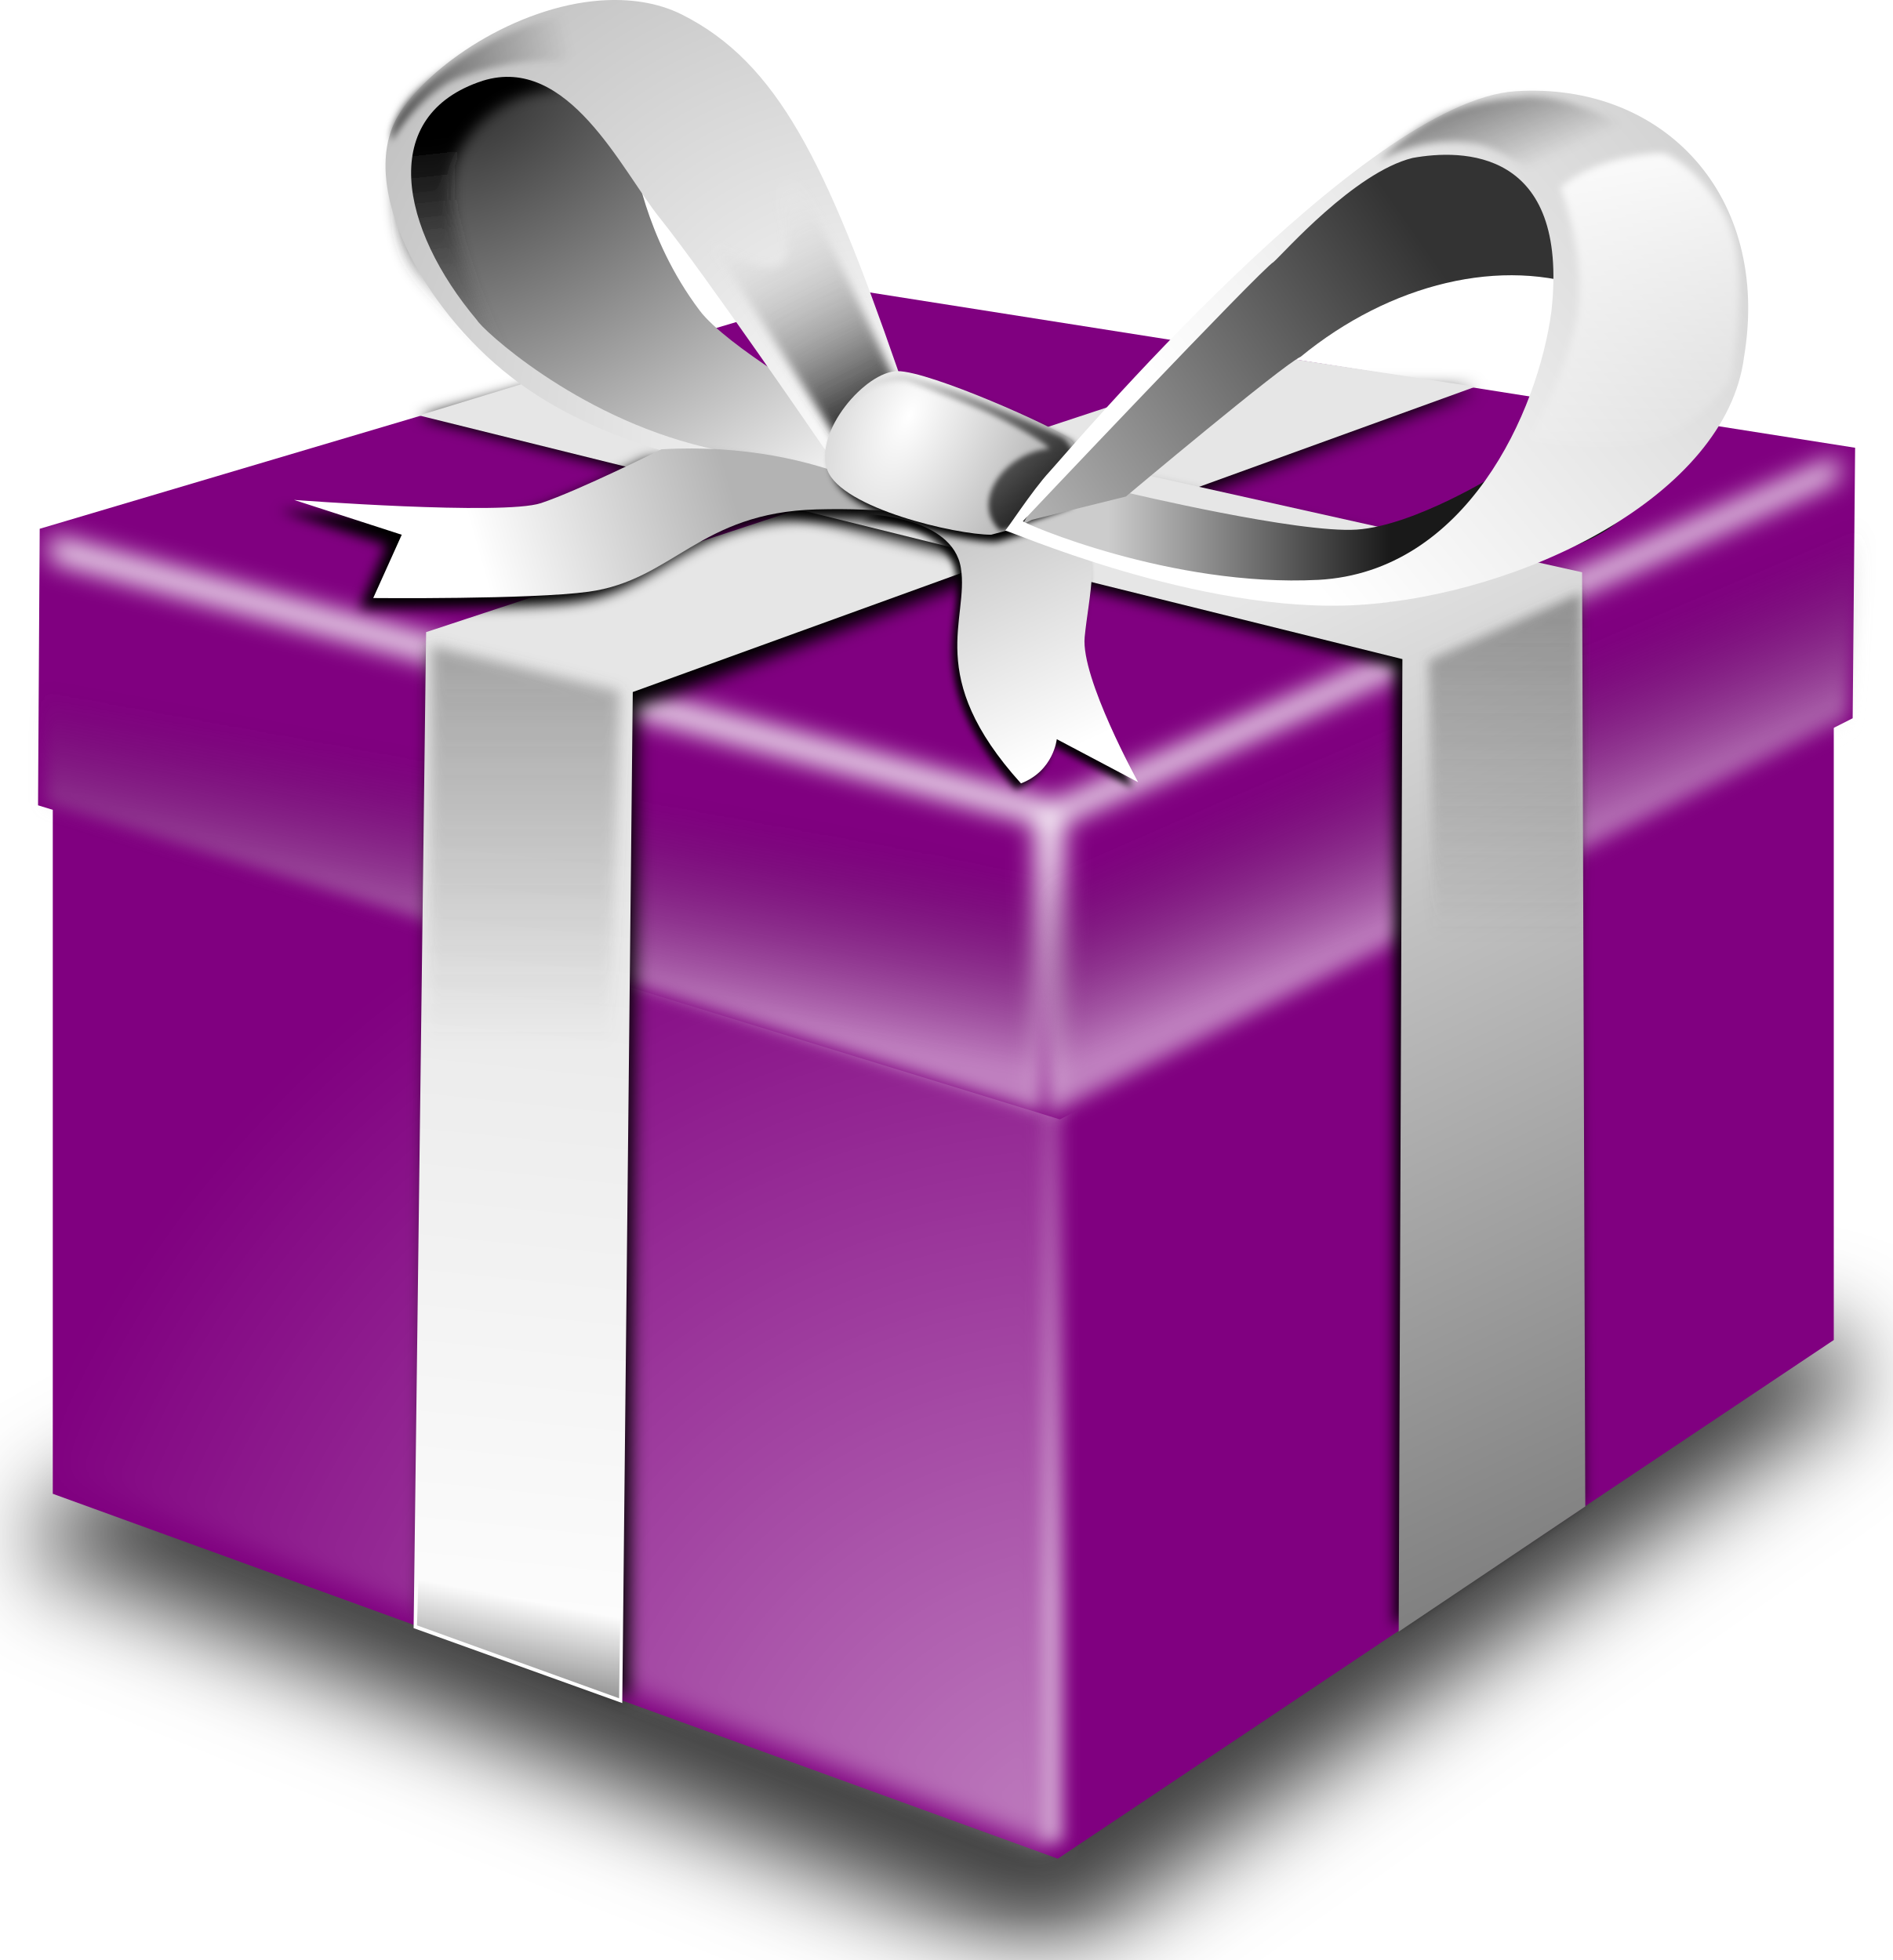
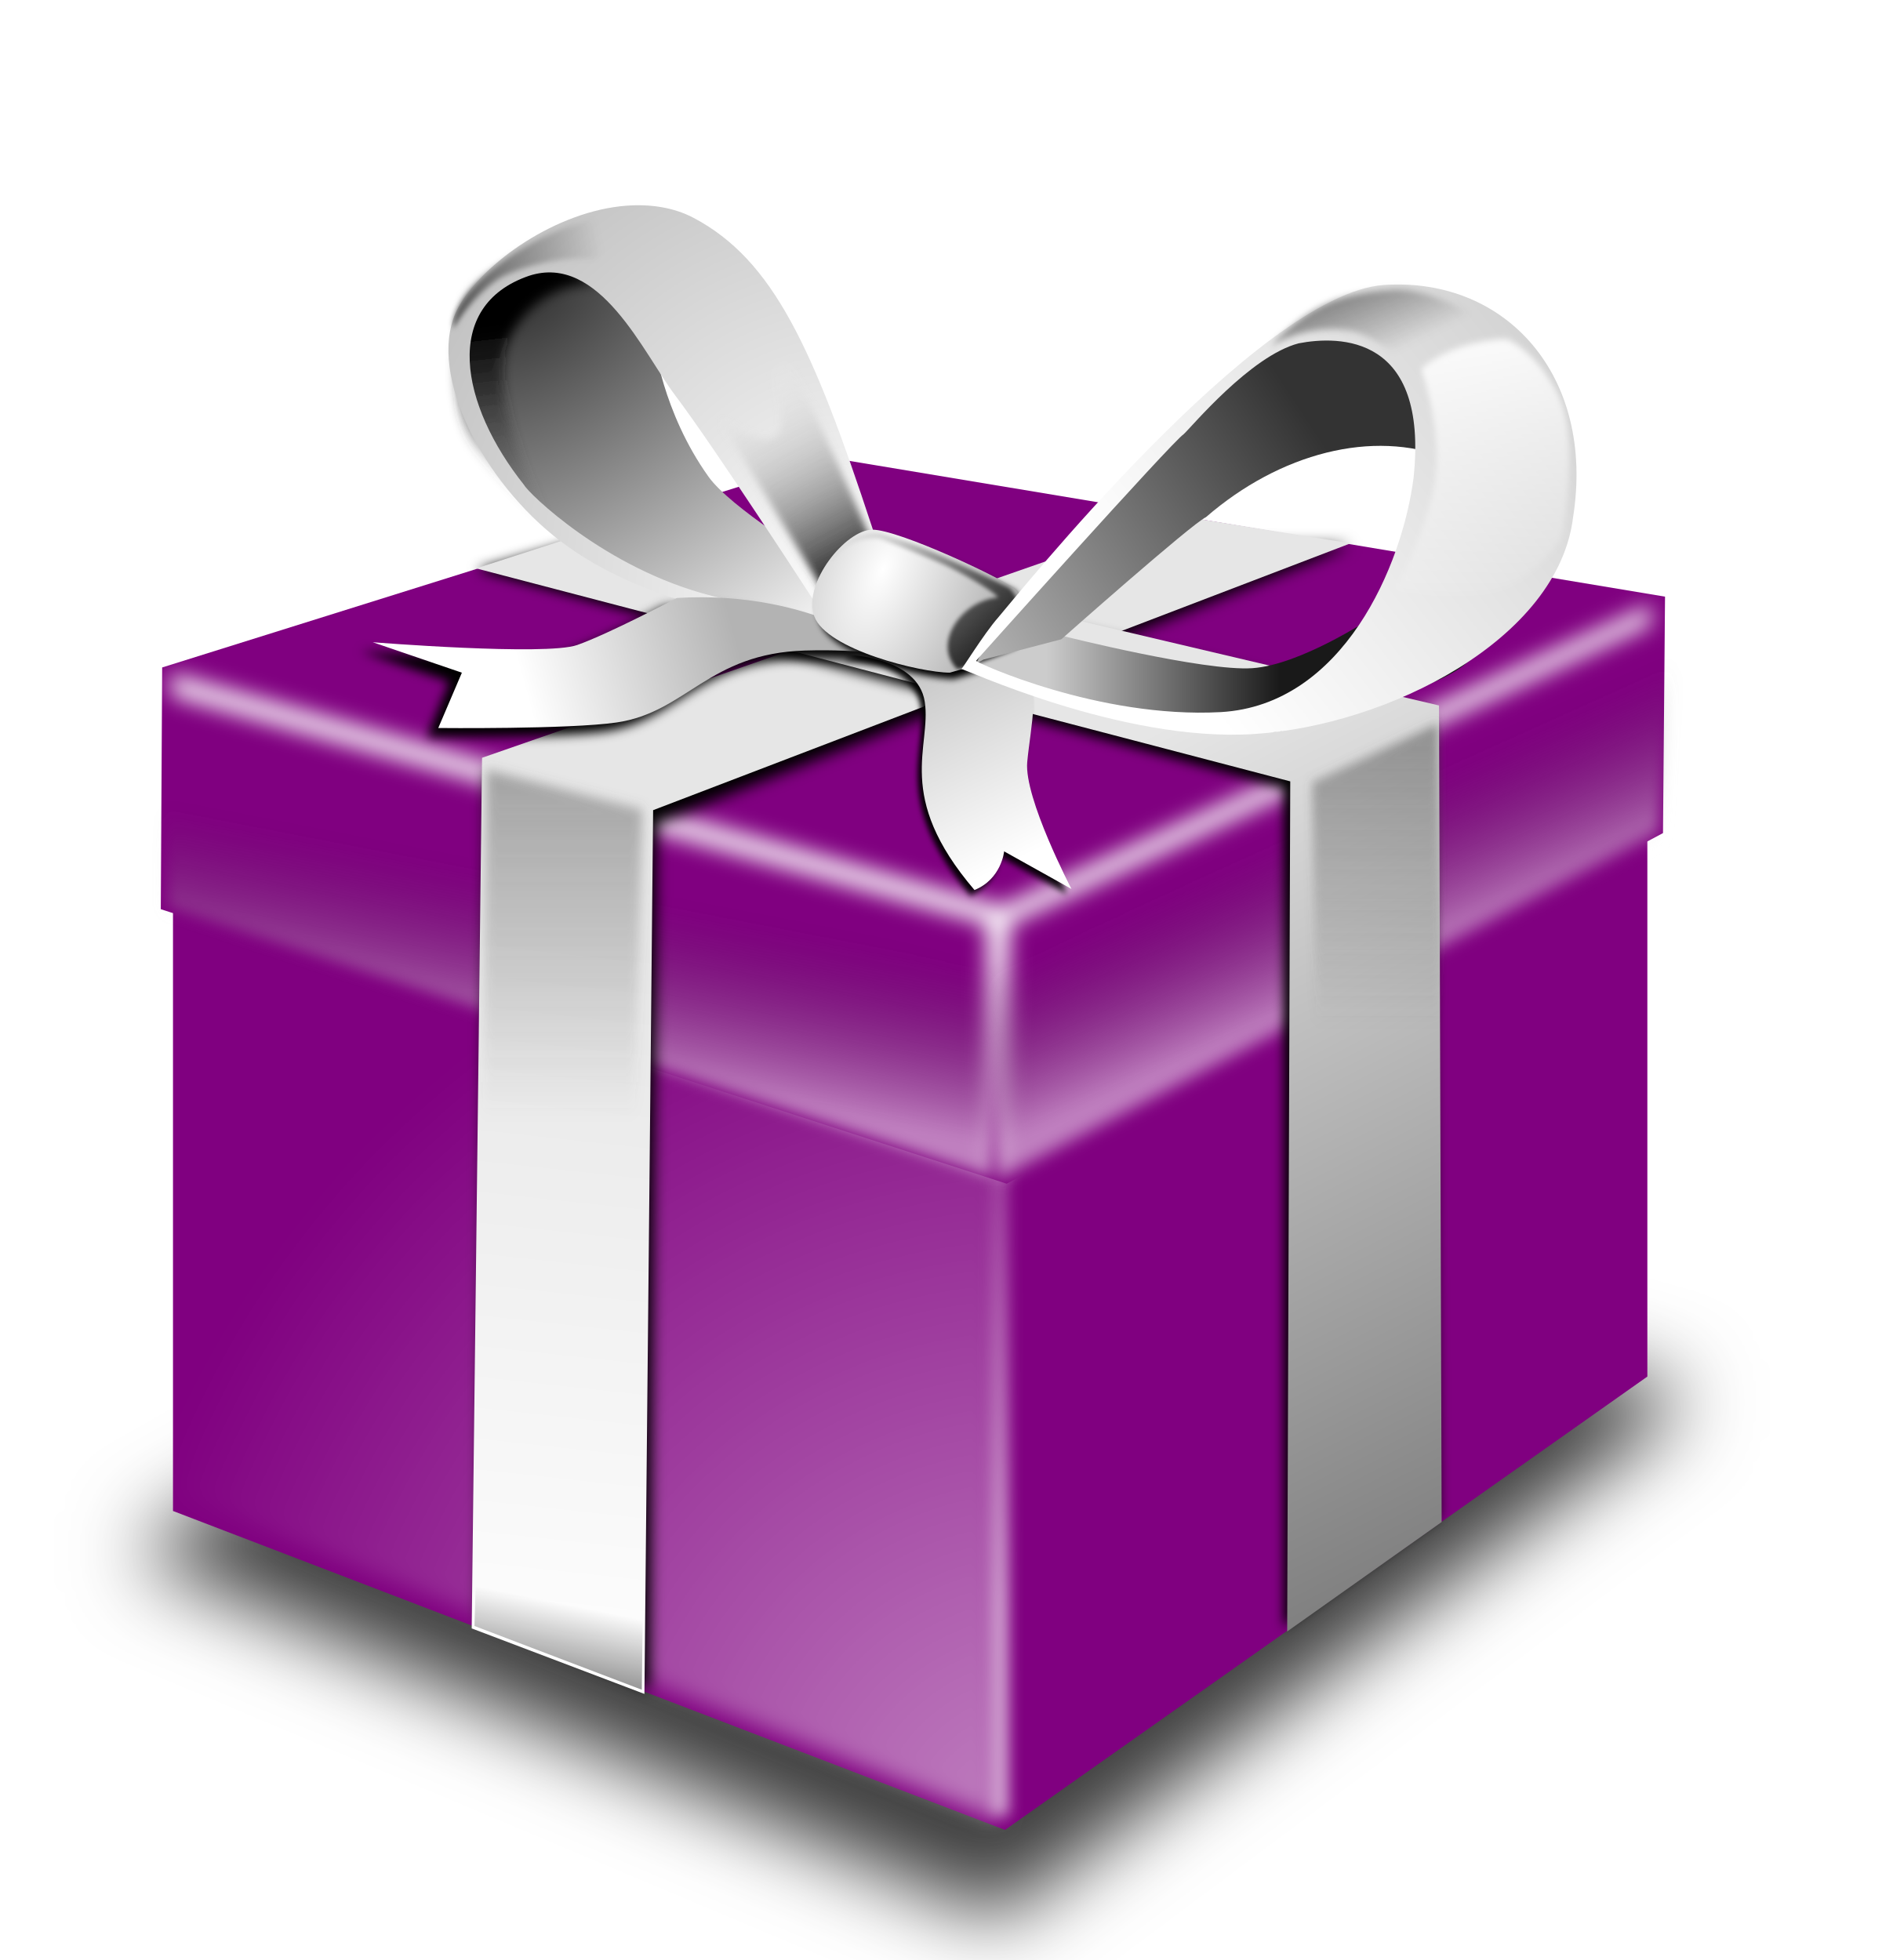
<svg xmlns="http://www.w3.org/2000/svg" xmlns:xlink="http://www.w3.org/1999/xlink" id="svg5520" viewBox="0 0 668.13 692.11" version="1.0">
  <defs id="defs5522">
    <filter id="filter5389">
      <feGaussianBlur id="feGaussianBlur5391" stdDeviation="0.08" />
    </filter>
    <filter id="filter5115">
      <feGaussianBlur id="feGaussianBlur5117" stdDeviation="0.07" />
    </filter>
    <linearGradient id="linearGradient5119">
      <stop id="stop5121" offset="0" />
      <stop id="stop5123" stop-opacity="0" offset="1" />
    </linearGradient>
    <filter id="filter5073">
      <feGaussianBlur id="feGaussianBlur5075" stdDeviation="0.053" />
    </filter>
    <filter id="filter4943">
      <feGaussianBlur id="feGaussianBlur4945" stdDeviation="0.105" />
    </filter>
    <filter id="filter4875">
      <feGaussianBlur id="feGaussianBlur4877" stdDeviation="0.084" />
    </filter>
    <filter id="filter5203">
      <feGaussianBlur id="feGaussianBlur5205" stdDeviation="0.149" />
    </filter>
    <filter id="filter4358" y="-.1" width="1.048" x="-.024" height="1.201">
      <feGaussianBlur id="feGaussianBlur4360" stdDeviation="0.14" />
    </filter>
    <filter id="filter4332">
      <feGaussianBlur id="feGaussianBlur4334" stdDeviation="0.08" />
    </filter>
    <filter id="filter4009">
      <feGaussianBlur id="feGaussianBlur4011" stdDeviation="0.151" />
    </filter>
    <linearGradient id="linearGradient3969">
      <stop id="stop3971" stop-color="#4d4d4d" offset="0" />
      <stop id="stop3973" stop-color="#4d4d4d" stop-opacity="0" offset="1" />
    </linearGradient>
    <filter id="filter3954">
      <feGaussianBlur id="feGaussianBlur3956" stdDeviation="0.146" />
    </filter>
    <filter id="filter3936">
      <feGaussianBlur id="feGaussianBlur3938" stdDeviation="0.191" />
    </filter>
    <filter id="filter3840">
      <feGaussianBlur id="feGaussianBlur3842" stdDeviation="0.291" />
    </filter>
    <filter id="filter4286">
      <feGaussianBlur id="feGaussianBlur4288" stdDeviation="0.18" />
    </filter>
    <linearGradient id="linearGradient4224">
      <stop id="stop4226" stop-color="#fff" offset="0" />
      <stop id="stop4228" stop-color="#4d4d4d" stop-opacity="0" offset="1" />
    </linearGradient>
    <filter id="filter3888" y="-.024" width="2.454" x="-.727" height="1.049">
      <feGaussianBlur id="feGaussianBlur3890" stdDeviation="0.157" />
    </filter>
    <linearGradient id="linearGradient3892">
      <stop id="stop3894" stop-color="#fff" offset="0" />
      <stop id="stop3896" stop-color="#fff" stop-opacity="0" offset="1" />
    </linearGradient>
    <filter id="filter4049">
      <feGaussianBlur id="feGaussianBlur4051" stdDeviation="0.287" />
    </filter>
    <filter id="filter4715" y="-.133" width="1.119" x="-.06" height="1.266">
      <feGaussianBlur id="feGaussianBlur4717" stdDeviation="2.386" />
    </filter>
-     <radialGradient id="radialGradient2650" gradientUnits="userSpaceOnUse" cy="238.35" cx="985.76" gradientTransform="matrix(1.1641 -1.9754 2.046 1.2058 -614.23 1863.9)" r="11.035">
+     <radialGradient id="radialGradient2650" gradientUnits="userSpaceOnUse" cy="238.35" cx="985.76" gradientTransform="matrix(1.1641,-1.9754,2.046,1.2058,-614.23,1863.9)" r="11.035">
      <stop id="stop4027" stop-color="#fff" offset="0" />
      <stop id="stop4029" stop-color="#fff" stop-opacity="0" offset="1" />
    </radialGradient>
    <linearGradient id="linearGradient2652" x1="1002.9" xlink:href="#linearGradient3892" gradientUnits="userSpaceOnUse" x2="1002.9" y1="233.49" y2="218.97" />
-     <linearGradient id="linearGradient2654" x1="991.58" xlink:href="#linearGradient4224" gradientUnits="userSpaceOnUse" y1="219.12" gradientTransform="translate(16.514 -35.636)" x2="992.39" y2="214.7" />
-     <linearGradient id="linearGradient2656" x1="1002.8" xlink:href="#linearGradient3892" gradientUnits="userSpaceOnUse" y1="215.93" gradientTransform="translate(16.514 -35.636)" x2="1003.1" y2="223.38" />
-     <linearGradient id="linearGradient2660" x1="991.58" xlink:href="#linearGradient4224" gradientUnits="userSpaceOnUse" y1="219.12" gradientTransform="translate(30.258 -36.49)" x2="992.39" y2="214.7" />
-     <linearGradient id="linearGradient2666" x1="991.1" xlink:href="#linearGradient3969" gradientUnits="userSpaceOnUse" y1="208.36" gradientTransform="translate(16.514 -35.636)" x2="991.1" y2="220.49" />
-     <linearGradient id="linearGradient2670" x1="991.1" xlink:href="#linearGradient3969" gradientUnits="userSpaceOnUse" y1="208.36" gradientTransform="translate(22.384 -.58596)" x2="991.1" y2="220.49" />
-     <linearGradient id="linearGradient2672" x1="999.14" gradientUnits="userSpaceOnUse" y1="206.81" gradientTransform="translate(17.482 -35.69)" x2="1003" y2="213.36">
+     <linearGradient id="linearGradient2654" x1="991.58" xlink:href="#linearGradient4224" gradientUnits="userSpaceOnUse" y1="219.12" gradientTransform="translate(16.514,-35.636)" x2="992.39" y2="214.7" />
+     <linearGradient id="linearGradient2656" x1="1002.8" xlink:href="#linearGradient3892" gradientUnits="userSpaceOnUse" y1="215.93" gradientTransform="translate(16.514,-35.636)" x2="1003.1" y2="223.38" />
+     <linearGradient id="linearGradient2660" x1="991.58" xlink:href="#linearGradient4224" gradientUnits="userSpaceOnUse" y1="219.12" gradientTransform="translate(30.258,-36.49)" x2="992.39" y2="214.7" />
+     <linearGradient id="linearGradient2666" x1="991.1" xlink:href="#linearGradient3969" gradientUnits="userSpaceOnUse" y1="208.36" gradientTransform="translate(16.514,-35.636)" x2="991.1" y2="220.49" />
+     <linearGradient id="linearGradient2670" x1="991.1" xlink:href="#linearGradient3969" gradientUnits="userSpaceOnUse" y1="208.36" gradientTransform="translate(22.384,-0.58596)" x2="991.1" y2="220.49" />
+     <linearGradient id="linearGradient2672" x1="999.14" gradientUnits="userSpaceOnUse" y1="206.81" gradientTransform="translate(17.482,-35.69)" x2="1003" y2="213.36">
      <stop id="stop4364" stop-color="#b3b3b3" offset="0" />
      <stop id="stop4366" stop-color="#fff" offset="1" />
    </linearGradient>
    <linearGradient id="linearGradient2674" y2="164.62" gradientUnits="userSpaceOnUse" y1="170.13" x2="1006.1" x1="1006.7">
      <stop id="stop5135" stop-color="#7f7f7f" stop-opacity="0" offset="0" />
      <stop id="stop5137" offset="1" />
    </linearGradient>
    <linearGradient id="linearGradient2680" y2="165.69" gradientUnits="userSpaceOnUse" y1="170.63" x2="1013" x1="1015.5">
      <stop id="stop4893" stop-color="#333" offset="0" />
      <stop id="stop4895" stop-color="#fff" stop-opacity="0" offset="1" />
    </linearGradient>
    <linearGradient id="linearGradient2686" y2="169.45" gradientUnits="userSpaceOnUse" y1="174.22" x2="1015.7" x1="1019.5">
      <stop id="stop4951" offset="0" />
      <stop id="stop4953" stop-opacity="0" offset="1" />
    </linearGradient>
    <linearGradient id="linearGradient2688" y2="174.3" gradientUnits="userSpaceOnUse" y1="166.91" x2="1017.1" x1="1027.7">
      <stop id="stop4817" stop-color="#333" offset="0" />
      <stop id="stop4819" stop-color="#ccc" offset="1" />
    </linearGradient>
    <linearGradient id="linearGradient2690" y2="174.4" gradientUnits="userSpaceOnUse" y1="164.83" x2="1025.1" x1="1036.5">
      <stop id="stop4809" stop-color="#ccc" offset="0" />
      <stop id="stop4811" stop-color="#fff" offset="1" />
    </linearGradient>
    <linearGradient id="linearGradient2692" x1="1004.5" xlink:href="#linearGradient5119" gradientUnits="userSpaceOnUse" x2="1008.6" y1="162.97" y2="162.04" />
-     <linearGradient id="linearGradient2694" x1="1006.5" xlink:href="#linearGradient5119" gradientUnits="userSpaceOnUse" y1="161.72" gradientTransform="translate(22.425 .7176)" x2="1008.2" y2="163.86" />
+     <linearGradient id="linearGradient2694" x1="1006.5" xlink:href="#linearGradient5119" gradientUnits="userSpaceOnUse" y1="161.72" gradientTransform="translate(22.425,0.7176)" x2="1008.2" y2="163.86" />
    <linearGradient id="linearGradient2696" y2="171.9" gradientUnits="userSpaceOnUse" y1="164.11" x2="1032.4" x1="1031.8">
      <stop id="stop5295" stop-color="#fff" offset="0" />
      <stop id="stop5297" stop-color="#fff" stop-opacity="0" offset="1" />
    </linearGradient>
-     <linearGradient id="linearGradient2706" x1="1020.7" gradientUnits="userSpaceOnUse" y1="173.07" gradientTransform="matrix(15.815 0 0 15.815 -15731 -2436.6)" x2="1027" y2="173.07">
+     <linearGradient id="linearGradient2706" x1="1020.7" gradientUnits="userSpaceOnUse" y1="173.07" gradientTransform="matrix(15.815,0,0,15.815,-15731,-2436.6)" x2="1027" y2="173.07">
      <stop id="stop5399" stop-color="#ccc" offset="0" />
      <stop id="stop5401" stop-color="#191919" offset="1" />
    </linearGradient>
-     <radialGradient id="radialGradient2709" gradientUnits="userSpaceOnUse" cy="205.93" cx="999.93" gradientTransform="matrix(55.986 25.92 -51.367 110.96 -45063 -48503)" r="2.865">
+     <radialGradient id="radialGradient2709" gradientUnits="userSpaceOnUse" cy="205.93" cx="999.93" gradientTransform="matrix(55.986,25.92,-51.367,110.96,-45063,-48503)" r="2.865">
      <stop id="stop4803" stop-color="#fff" offset="0" />
      <stop id="stop4805" offset="1" />
    </radialGradient>
-     <linearGradient id="linearGradient2714" x1="1012.3" gradientUnits="userSpaceOnUse" y1="172.48" gradientTransform="matrix(15.815 0 0 15.815 -15731 -2436.6)" x2="1006.7" y2="174.09">
+     <linearGradient id="linearGradient2714" x1="1012.3" gradientUnits="userSpaceOnUse" y1="172.48" gradientTransform="matrix(15.815,0,0,15.815,-15731,-2436.6)" x2="1006.7" y2="174.09">
      <stop id="stop2957" stop-color="#b3b3b3" offset="0" />
      <stop id="stop2959" stop-color="#fff" offset="1" />
    </linearGradient>
-     <radialGradient id="radialGradient2717" gradientUnits="userSpaceOnUse" cy="209.14" cx="990.44" gradientTransform="matrix(-28.792 -35.184 33.772 -27.637 21787 40907)" r="5.838">
+     <radialGradient id="radialGradient2717" gradientUnits="userSpaceOnUse" cy="209.14" cx="990.44" gradientTransform="matrix(-28.792,-35.184,33.772,-27.637,21787,40907)" r="5.838">
      <stop id="stop4206" stop-color="#fff" offset="0" />
      <stop id="stop4208" stop-color="#b3b3b3" offset="1" />
    </radialGradient>
-     <linearGradient id="linearGradient2726" x1="990.99" gradientUnits="userSpaceOnUse" y1="237.27" gradientTransform="matrix(15.815 0 0 15.815 -15470 -3000.2)" x2="991.81" y2="232.99">
+     <linearGradient id="linearGradient2726" x1="990.99" gradientUnits="userSpaceOnUse" y1="237.27" gradientTransform="matrix(15.815,0,0,15.815,-15470,-3000.2)" x2="991.81" y2="232.99">
      <stop id="stop4017" offset="0" />
      <stop id="stop4019" stop-opacity="0" offset="1" />
    </linearGradient>
-     <radialGradient id="radialGradient2730" gradientUnits="userSpaceOnUse" cy="164.89" cx="1006.3" gradientTransform="matrix(15.657 27.812 -42.83 24.111 -8504.3 -31809)" r="5.473">
+     <radialGradient id="radialGradient2730" gradientUnits="userSpaceOnUse" cy="164.89" cx="1006.3" gradientTransform="matrix(15.657,27.812,-42.83,24.111,-8504.3,-31809)" r="5.473">
      <stop id="stop4825" stop-color="#333" offset="0" />
      <stop id="stop4827" stop-color="#efefef" offset="1" />
    </radialGradient>
-     <linearGradient id="linearGradient2733" x1="1007.9" gradientUnits="userSpaceOnUse" y1="210.21" gradientTransform="matrix(15.815 0 0 15.815 -15470 -3000.2)" x2="1020" y2="235.48">
+     <linearGradient id="linearGradient2733" x1="1007.9" gradientUnits="userSpaceOnUse" y1="210.21" gradientTransform="matrix(15.815,0,0,15.815,-15470,-3000.2)" x2="1020" y2="235.48">
      <stop id="stop4306" stop-color="#e6e6e6" offset="0" />
      <stop id="stop4308" stop-color="#666" offset="1" />
    </linearGradient>
-     <linearGradient id="linearGradient2738" x1="994.01" gradientUnits="userSpaceOnUse" y1="235.88" gradientTransform="matrix(15.815 0 0 15.815 -15470 -3000.2)" x2="996.02" y2="216.38">
+     <linearGradient id="linearGradient2738" x1="994.01" gradientUnits="userSpaceOnUse" y1="235.88" gradientTransform="matrix(15.815,0,0,15.815,-15470,-3000.2)" x2="996.02" y2="216.38">
      <stop id="stop3960" stop-color="#fff" offset="0" />
      <stop id="stop3962" stop-color="#e6e6e6" offset="1" />
    </linearGradient>
  </defs>
-   <g id="layer1" transform="translate(-20.219 -117.73)">
-     <path id="path4665" opacity=".756" d="m1281.8 669.91l53.2 20.64 42.7-29.39-53.2-13.65-42.7 22.4z" fill-rule="evenodd" transform="matrix(6.968 0 0 7.1641 -8911.7 -4137.4)" filter="url(#filter4715)" />
-     <path id="path3105" fill-rule="evenodd" fill="#800080" d="m38.852 368.18v277.03l354.81 128.85 273.95-183.15v-263.18l-281.65 149.29-347.11-108.84z" />
-     <path id="path3107" opacity=".525" d="m997.28 194.51l22.12 8.26v-17.07l-22.12-6.72v15.53z" fill-rule="evenodd" transform="matrix(15.815 0 0 15.815 -15731 -2436.6)" filter="url(#filter4049)" fill="url(#radialGradient2650)" />
-     <rect id="rect3109" opacity=".522" transform="matrix(18.002 0 0 18.002 -17663 -3520.4)" height="15.805" filter="url(#filter3888)" width=".439" y="222.42" x="1002.7" fill="url(#linearGradient2652)" />
-     <path id="path3111" fill="#800080" d="m319.5 219.77l355.65 56.07-0.87 95.52-279.89 141.64-360.74-110.9 0.584-97.65 285.27-84.68z" />
-     <path id="path3113" opacity=".5" d="m996.92 175.07l0.09 4.36 22.19 6.9 0.1-5.08-22.38-6.18z" fill-rule="evenodd" transform="matrix(15.815 0 0 15.815 -15731 -2436.6)" filter="url(#filter4286)" fill="url(#linearGradient2654)" />
-     <path id="path3115" d="m997.08 173.49l22.42 5.94 17.5-7.69v0.46l-17.3 7.67-0.1 6.23h-0.5v-6.23l-21.99-5.85-0.03-0.53z" fill-rule="evenodd" transform="matrix(15.815 0 0 15.815 -15731 -2436.6)" filter="url(#filter3840)" fill="url(#linearGradient2656)" />
-     <path id="path3117" filter="url(#filter3936)" fill-rule="evenodd" transform="matrix(15.815 0 0 15.815 -15731 -2436.6)" d="m1023.9 170.19l-18.3 5.78-0.2 21.61 4.6 1.87 0.2-22.15 18.7-7.08-5-0.03z" />
-     <path id="path3119" fill-rule="evenodd" fill="url(#linearGradient2738)" d="m467.13 243.06l-296.48 97.89-4.41 351.7 73.66 26.47 3.71-357.02 297.45-107.8-73.93-11.24z" />
-     <path id="path3121" opacity=".5" d="m1014.7 176.33l0.4 4.61 17.8 4.54 0.1-5.09-18.3-4.06z" fill-rule="evenodd" transform="matrix(-15.815 3.8478 0 15.815 16726 -6396.6)" filter="url(#filter4286)" fill="url(#linearGradient2660)" />
-     <path id="path3123" filter="url(#filter3954)" fill-rule="evenodd" transform="matrix(15.815 0 0 15.815 -15731 -2436.6)" d="m1005.3 170.83l21.8 5.57v21.42l4.2-2.82-0.2-20.54-21.6-4.75-4.2 1.12z" />
-     <path id="path3125" fill-rule="evenodd" fill="url(#linearGradient2733)" d="m168.16 264.43l347.16 86.04-1.31 343.43 65.88-44.22-1.13-329.87-342.1-76.34-68.5 20.96z" />
-     <path id="path3127" fill-rule="evenodd" fill="url(#radialGradient2730)" d="m244.01 172.71s3.45 28.5 23.26 54.73c9.4 12.45 45.83 33.52 45.83 33.52l19.85 23.94s-20.53 6.85-30.79 5.48-61.17-16.14-80.32-27.09c-19.16-10.94-53.36-49.52-55.42-58.42-2.05-8.89-11.5-32.01-3.29-47.07 8.21-15.05 24.1-22.03 28.89-22.72 4.79-0.68 49.94 22.58 49.94 22.58l2.05 15.05z" />
-     <path id="path3129" opacity=".591" d="m1005.6 175.93l4.2 1.02-0.3 11.59-4-3.55 0.1-9.06z" fill-rule="evenodd" transform="matrix(15.815 0 0 15.815 -15731 -2436.6)" filter="url(#filter4009)" fill="url(#linearGradient2666)" />
-     <path id="path3131" fill-rule="evenodd" fill="url(#linearGradient2726)" d="m168.62 651.7l-1.18 39.97 71.34 25.75 0.59-44.11-70.75-21.61z" />
-     <path id="path3133" opacity=".674" d="m1011.5 210.58l4.1 1.82-0.2 11.19-4-3.55 0.1-9.46z" fill-rule="evenodd" transform="matrix(-13.1 0 0 13.1 13829 -2431.5)" filter="url(#filter4009)" fill="url(#linearGradient2670)" />
-     <g id="g3135" transform="matrix(15.741 1.5274 -1.5274 15.741 -15388 -3975.6)" fill-rule="evenodd">
-       <path id="path3137" opacity=".953" filter="url(#filter4332)" d="m1015 173.21s1.9-0.14 2.2 0.99-0.6 2.48 1.8 4.67c0.7-0.36 0.7-1.06 0.7-1.06l1.9 0.77s-1.5-2.19-1.5-3.11c0-0.91 0.2-2.05-0.4-2.4-0.7-0.35-3.8-0.35-3.8-0.35l-0.9 0.49z" />
-       <path id="path3139" fill="url(#linearGradient2672)" d="m1015.1 173.08s1.9-0.14 2.2 0.99-0.6 2.47 1.8 4.66c0.7-0.35 0.7-1.06 0.7-1.06l1.9 0.78s-1.5-2.19-1.5-3.11 0.2-2.05-0.4-2.4c-0.7-0.36-3.8-0.36-3.8-0.36l-0.9 0.5z" />
+   <g id="layer1" transform="matrix(0.8278311,0,0,0.8741065,28.90991,-30.43093)">
+     <path id="path4665" d="m 1281.8,669.91 53.2,20.64 42.7,-29.39 -53.2,-13.65 z" transform="matrix(6.968,0,0,7.1641,-8911.7,-4137.4)" style="opacity:0.756;fill-rule:evenodd;filter:url(#filter4715)" />
+     <path id="path3105" d="m 38.852,368.18 v 277.03 l 354.81,128.85 273.95,-183.15 V 327.73 l -281.65,149.29 z" style="fill:#800080;fill-rule:evenodd" />
+     <path id="path3107" d="m 997.28,194.51 22.12,8.26 V 185.7 l -22.12,-6.72 z" transform="matrix(15.815,0,0,15.815,-15731,-2436.6)" style="opacity:0.525;fill:url(#radialGradient2650);fill-rule:evenodd;filter:url(#filter4049)" />
+     <rect id="rect3109" transform="matrix(18.002,0,0,18.002,-17663,-3520.4)" height="15.805" width="0.439" y="222.42" x="1002.7" style="opacity:0.522;fill:url(#linearGradient2652);filter:url(#filter3888)" />
+     <path id="path3111" d="m 319.5,219.77 355.65,56.07 -0.87,95.52 L 394.39,513 33.65,402.1 l 0.584,-97.65 285.27,-84.68 z" style="fill:#800080" />
+     <path id="path3113" d="m 996.92,175.07 0.09,4.36 22.19,6.9 0.1,-5.08 z" transform="matrix(15.815,0,0,15.815,-15731,-2436.6)" style="opacity:0.5;fill:url(#linearGradient2654);fill-rule:evenodd;filter:url(#filter4286)" />
+     <path id="path3115" d="m 997.08,173.49 22.42,5.94 17.5,-7.69 v 0.46 l -17.3,7.67 -0.1,6.23 h -0.5 v -6.23 l -21.99,-5.85 z" transform="matrix(15.815,0,0,15.815,-15731,-2436.6)" style="fill:url(#linearGradient2656);fill-rule:evenodd;filter:url(#filter3840)" />
+     <path id="path3117" transform="matrix(15.815,0,0,15.815,-15731,-2436.6)" d="m 1023.9,170.19 -18.3,5.78 -0.2,21.61 4.6,1.87 0.2,-22.15 18.7,-7.08 z" style="fill-rule:evenodd;filter:url(#filter3936)" />
+     <path id="path3119" d="m 467.13,243.06 -296.48,97.89 -4.41,351.7 73.66,26.47 3.71,-357.02 297.45,-107.8 z" style="fill:url(#linearGradient2738);fill-rule:evenodd" />
+     <path id="path3121" d="m 1014.7,176.33 0.4,4.61 17.8,4.54 0.1,-5.09 z" transform="matrix(-15.815,3.8478,0,15.815,16726,-6396.6)" style="opacity:0.5;fill:url(#linearGradient2660);fill-rule:evenodd;filter:url(#filter4286)" />
+     <path id="path3123" transform="matrix(15.815,0,0,15.815,-15731,-2436.6)" d="m 1005.3,170.83 21.8,5.57 v 21.42 l 4.2,-2.82 -0.2,-20.54 -21.6,-4.75 z" style="fill-rule:evenodd;filter:url(#filter3954)" />
+     <path id="path3125" d="m 168.16,264.43 347.16,86.04 -1.31,343.43 65.88,-44.22 -1.13,-329.87 -342.1,-76.34 z" style="fill:url(#linearGradient2733);fill-rule:evenodd" />
+     <path id="path3127" d="m 244.01,172.71 c 0,0 3.45,28.5 23.26,54.73 9.4,12.45 45.83,33.52 45.83,33.52 l 19.85,23.94 c 0,0 -20.53,6.85 -30.79,5.48 -10.26,-1.37 -61.17,-16.14 -80.32,-27.09 -19.16,-10.94 -53.36,-49.52 -55.42,-58.42 -2.05,-8.89 -11.5,-32.01 -3.29,-47.07 8.21,-15.05 24.1,-22.03 28.89,-22.72 4.79,-0.68 49.94,22.58 49.94,22.58 z" style="fill:url(#radialGradient2730);fill-rule:evenodd" />
+     <path id="path3129" d="m 1005.6,175.93 4.2,1.02 -0.3,11.59 -4,-3.55 z" transform="matrix(15.815,0,0,15.815,-15731,-2436.6)" style="opacity:0.591;fill:url(#linearGradient2666);fill-rule:evenodd;filter:url(#filter4009)" />
+     <path id="path3131" d="m 168.62,651.7 -1.18,39.97 71.34,25.75 0.59,-44.11 z" style="fill:url(#linearGradient2726);fill-rule:evenodd" />
+     <path id="path3133" d="m 1011.5,210.58 4.1,1.82 -0.2,11.19 -4,-3.55 z" transform="matrix(-13.1,0,0,13.1,13829,-2431.5)" style="opacity:0.674;fill:url(#linearGradient2670);fill-rule:evenodd;filter:url(#filter4009)" />
+     <g id="g3135" transform="matrix(15.741,1.5274,-1.5274,15.741,-15388,-3975.6)" style="fill-rule:evenodd">
+       <path id="path3137" d="m 1015,173.21 c 0,0 1.9,-0.14 2.2,0.99 0.3,1.13 -0.6,2.48 1.8,4.67 0.7,-0.36 0.7,-1.06 0.7,-1.06 l 1.9,0.77 c 0,0 -1.5,-2.19 -1.5,-3.11 0,-0.91 0.2,-2.05 -0.4,-2.4 -0.7,-0.35 -3.8,-0.35 -3.8,-0.35 z" style="opacity:0.953;filter:url(#filter4332)" />
+       <path id="path3139" d="m 1015.1,173.08 c 0,0 1.9,-0.14 2.2,0.99 0.3,1.13 -0.6,2.47 1.8,4.66 0.7,-0.35 0.7,-1.06 0.7,-1.06 l 1.9,0.78 c 0,0 -1.5,-2.19 -1.5,-3.11 0,-0.92 0.2,-2.05 -0.4,-2.4 -0.7,-0.36 -3.8,-0.36 -3.8,-0.36 z" style="fill:url(#linearGradient2672)" />
    </g>
-     <path id="path3141" filter="url(#filter4358)" fill-rule="evenodd" transform="matrix(15.815 0 0 15.815 -15731 -2436.6)" d="m1010.4 171.77s-1.8 0.92-2.7 1.2c-0.8 0.28-5.5-0.07-5.5-0.07l2.4 0.78-0.6 1.41s3.5 0.04 4.8-0.14c1.9-0.26 2.5-1.77 5.1-1.84 1.6-0.04 2.4 0.14 2.4 0.14s-2.1-1.69-5.9-1.48z" />
-     <path id="path3143" d="m1008.6 163.52s-1.1-0.63-1.5-0.63c-0.5 0-2 0.58-2.1 1.36-0.2 0.79-0.4 2.42 0.3 3.36 0.8 0.95 1.9 1.94 1.9 1.94s-1.7-3.16-1-4.61c0.8-1.59 2.4-1.42 2.4-1.42z" fill-rule="evenodd" transform="matrix(15.815 0 0 15.815 -15731 -2436.6)" filter="url(#filter5203)" fill="url(#linearGradient2674)" />
-     <path id="path3145" fill-rule="evenodd" fill="url(#radialGradient2717)" d="m232.25 117.91c-29.76 2.09-61.2 23.06-71.66 41.02-13.95 23.95 8.02 67.13 40.3 92.09 44.25 34.2 110.44 35.47 110.44 35.47 0-1.03 43.23 11.95 25.7-38.6-25.18-72.57-42.19-108.02-76.11-125.04-8.69-4.36-18.75-5.64-28.67-4.94zm-41.62 28.34c30.19-9.41 49.04 31.59 62.38 48.27 16.42 20.52 57.82 81.05 57.82 81.05l8.4 10.87s-4.57 0.08-50.41-10.87c-45.83-10.95-78.79-42-80.16-44.74-27.31-32.41-35.35-72.42 1.97-84.58z" />
-     <path id="path3147" fill-rule="evenodd" fill="url(#linearGradient2714)" d="m253.71 276.38s-29.07 14.53-42.48 19-87.19-1.12-87.19-1.12l38.01 12.3-10.07 22.35s55.74 0.55 76.02-2.23c29.92-4.1 39.12-27.95 80.48-29.07 24.81-0.67 38.01 2.24 38.01 2.24s-33.54-26.83-92.78-23.47z" />
-     <path id="path3149" filter="url(#filter4875)" fill-rule="evenodd" transform="matrix(15.815 0 0 15.815 -15731 -2436.6)" d="m1019.9 171.39s-3.1-1.43-3.8-1.43-1.9 1.37-1.5 2.21c0.3 0.85 2.8 1.44 3.6 1.44 0.7-0.18 1.3-0.4 2-0.72 0-0.45-0.3-1.5-0.3-1.5z" />
-     <path id="path3151" d="m1011.9 167.01l2.8 4.38 1.4-1.04s-1.4-3.13-2.2-4.52-1.3-2.02-1.3-2.02 1.2 2.92 0.9 3.48-1.5-0.28-1.6-0.28z" fill-rule="evenodd" transform="matrix(15.815 0 0 15.815 -15731 -2436.6)" filter="url(#filter4943)" fill="url(#linearGradient2680)" />
-     <path id="path3153" fill-rule="evenodd" fill="url(#radialGradient2709)" d="m398.03 272.81c-4.89-4.12-49.56-24.03-60.91-24.03s-29.91 21.66-24.76 35.07c5.16 13.41 45.39 22.7 57.77 22.7 11.03-2.83 21.05-6.33 31.98-11.35 0-7.22 2.15-15.29-4.08-22.39z" />
-     <path id="path3155" fill-rule="evenodd" fill="url(#linearGradient2706)" d="m379.46 306.11s35.54 13.03 57.43 16.45 66.4 10.92 77.35 6.81c10.94-4.1 70.46-16.42 78.67-29.41 8.21-13-43.78-15.06-43.78-15.06s-29.42 18.48-49.95 19.84c-20.52 1.37-80.72-12.99-80.72-12.99l-38.31 10.26-0.69 4.1z" />
-     <path id="path3157" d="m1015.6 169.98s0.4-0.17 0.7-0.07c0.4 0.13 0.7 0.18 1.6 0.57 1 0.43 1.7 0.76 1.8 0.81 0.5 0.48 0.1 0.98 0.2 1.54-0.4 0.17-1.4 0.51-1.6 0.54-0.7-0.65 0.1-1.76 1.1-1.84-0.2-0.22-1.2-0.73-1.5-0.85-0.8-0.33-1.7-0.65-1.7-0.65s-0.9-0.11-1.3 0.61c0.1-0.36 0.7-0.7 0.7-0.66z" fill-rule="evenodd" transform="matrix(15.815 0 0 15.815 -15731 -2436.6)" filter="url(#filter5073)" fill="url(#linearGradient2686)" />
-     <g id="g3159" transform="matrix(15.815 0 0 15.815 -15731 -2436.6)" fill-rule="evenodd">
-       <path id="path3161" fill="url(#linearGradient2688)" d="m1019 173.12l2.1-0.52s3.5-2.94 3.9-3.12c2-1.64 4.5-2.25 6.5-1.51 0 0-0.2-2.64-0.9-2.98-0.7-0.35-2.6-0.61-2.6-0.61s-2.6 1.73-2.9 2.03-4.7 4.63-4.7 4.63l-1.3 1.62-0.3 0.56 0.2-0.1z" />
-       <path id="path3163" fill="url(#linearGradient2690)" d="m1029.8 163.55c-3.4 0.22-10 8.06-10.4 8.49s-1 1.37-1 1.32 4.3 1.88 7.9 1.66 8.2-2.41 8.6-5.54c0.6-3.6-1.8-6.14-5.1-5.93zm-2.3 1.49c1.1-0.2 3.5-0.22 3.1 3.42-0.3 2.25-1.9 5.82-5.2 6-3.3 0.17-6.6-1.27-6.6-1.31 0 0 5.3-5.61 5.6-5.79 0.2-0.17 1.8-2 3.1-2.32z" />
+     <path id="path3141" transform="matrix(15.815,0,0,15.815,-15731,-2436.6)" d="m 1010.4,171.77 c 0,0 -1.8,0.92 -2.7,1.2 -0.8,0.28 -5.5,-0.07 -5.5,-0.07 l 2.4,0.78 -0.6,1.41 c 0,0 3.5,0.04 4.8,-0.14 1.9,-0.26 2.5,-1.77 5.1,-1.84 1.6,-0.04 2.4,0.14 2.4,0.14 0,0 -2.1,-1.69 -5.9,-1.48 z" style="fill-rule:evenodd;filter:url(#filter4358)" />
+     <path id="path3143" d="m 1008.6,163.52 c 0,0 -1.1,-0.63 -1.5,-0.63 -0.5,0 -2,0.58 -2.1,1.36 -0.2,0.79 -0.4,2.42 0.3,3.36 0.8,0.95 1.9,1.94 1.9,1.94 0,0 -1.7,-3.16 -1,-4.61 0.8,-1.59 2.4,-1.42 2.4,-1.42 z" transform="matrix(15.815,0,0,15.815,-15731,-2436.6)" style="fill:url(#linearGradient2674);fill-rule:evenodd;filter:url(#filter5203)" />
+     <path id="path3145" d="m 232.25,117.91 c -29.76,2.09 -61.2,23.06 -71.66,41.02 -13.95,23.95 8.02,67.13 40.3,92.09 44.25,34.2 110.44,35.47 110.44,35.47 0,-1.03 43.23,11.95 25.7,-38.6 -25.18,-72.57 -42.19,-108.02 -76.11,-125.04 -8.69,-4.36 -18.75,-5.64 -28.67,-4.94 z m -41.62,28.34 c 30.19,-9.41 49.04,31.59 62.38,48.27 16.42,20.52 57.82,81.05 57.82,81.05 l 8.4,10.87 c 0,0 -4.57,0.08 -50.41,-10.87 -45.83,-10.95 -78.79,-42 -80.16,-44.74 -27.31,-32.41 -35.35,-72.42 1.97,-84.58 z" style="fill:url(#radialGradient2717);fill-rule:evenodd" />
+     <path id="path3147" d="m 253.71,276.38 c 0,0 -29.07,14.53 -42.48,19 -13.41,4.47 -87.19,-1.12 -87.19,-1.12 l 38.01,12.3 -10.07,22.35 c 0,0 55.74,0.55 76.02,-2.23 29.92,-4.1 39.12,-27.95 80.48,-29.07 24.81,-0.67 38.01,2.24 38.01,2.24 0,0 -33.54,-26.83 -92.78,-23.47 z" style="fill:url(#linearGradient2714);fill-rule:evenodd" />
+     <path id="path3149" transform="matrix(15.815,0,0,15.815,-15731,-2436.6)" d="m 1019.9,171.39 c 0,0 -3.1,-1.43 -3.8,-1.43 -0.7,0 -1.9,1.37 -1.5,2.21 0.3,0.85 2.8,1.44 3.6,1.44 0.7,-0.18 1.3,-0.4 2,-0.72 0,-0.45 -0.3,-1.5 -0.3,-1.5 z" style="fill-rule:evenodd;filter:url(#filter4875)" />
+     <path id="path3151" d="m 1011.9,167.01 2.8,4.38 1.4,-1.04 c 0,0 -1.4,-3.13 -2.2,-4.52 -0.8,-1.39 -1.3,-2.02 -1.3,-2.02 0,0 1.2,2.92 0.9,3.48 -0.3,0.56 -1.5,-0.28 -1.6,-0.28 z" transform="matrix(15.815,0,0,15.815,-15731,-2436.6)" style="fill:url(#linearGradient2680);fill-rule:evenodd;filter:url(#filter4943)" />
+     <path id="path3153" d="m 398.03,272.81 c -4.89,-4.12 -49.56,-24.03 -60.91,-24.03 -11.35,0 -29.91,21.66 -24.76,35.07 5.16,13.41 45.39,22.7 57.77,22.7 11.03,-2.83 21.05,-6.33 31.98,-11.35 0,-7.22 2.15,-15.29 -4.08,-22.39 z" style="fill:url(#radialGradient2709);fill-rule:evenodd" />
+     <path id="path3155" d="m 379.46,306.11 c 0,0 35.54,13.03 57.43,16.45 21.89,3.42 66.4,10.92 77.35,6.81 10.94,-4.1 70.46,-16.42 78.67,-29.41 8.21,-13 -43.78,-15.06 -43.78,-15.06 0,0 -29.42,18.48 -49.95,19.84 -20.52,1.37 -80.72,-12.99 -80.72,-12.99 l -38.31,10.26 z" style="fill:url(#linearGradient2706);fill-rule:evenodd" />
+     <path id="path3157" d="m 1015.6,169.98 c 0,0 0.4,-0.17 0.7,-0.07 0.4,0.13 0.7,0.18 1.6,0.57 1,0.43 1.7,0.76 1.8,0.81 0.5,0.48 0.1,0.98 0.2,1.54 -0.4,0.17 -1.4,0.51 -1.6,0.54 -0.7,-0.65 0.1,-1.76 1.1,-1.84 -0.2,-0.22 -1.2,-0.73 -1.5,-0.85 -0.8,-0.33 -1.7,-0.65 -1.7,-0.65 0,0 -0.9,-0.11 -1.3,0.61 0.1,-0.36 0.7,-0.7 0.7,-0.66 z" transform="matrix(15.815,0,0,15.815,-15731,-2436.6)" style="fill:url(#linearGradient2686);fill-rule:evenodd;filter:url(#filter5073)" />
+     <g id="g3159" transform="matrix(15.815,0,0,15.815,-15731,-2436.6)" style="fill-rule:evenodd">
+       <path id="path3161" d="m 1019,173.12 2.1,-0.52 c 0,0 3.5,-2.94 3.9,-3.12 2,-1.64 4.5,-2.25 6.5,-1.51 0,0 -0.2,-2.64 -0.9,-2.98 -0.7,-0.35 -2.6,-0.61 -2.6,-0.61 0,0 -2.6,1.73 -2.9,2.03 -0.3,0.3 -4.7,4.63 -4.7,4.63 l -1.3,1.62 -0.3,0.56 z" style="fill:url(#linearGradient2688)" />
+       <path id="path3163" d="m 1029.8,163.55 c -3.4,0.22 -10,8.06 -10.4,8.49 -0.4,0.43 -1,1.37 -1,1.32 0,-0.05 4.3,1.88 7.9,1.66 3.6,-0.22 8.2,-2.41 8.6,-5.54 0.6,-3.6 -1.8,-6.14 -5.1,-5.93 z m -2.3,1.49 c 1.1,-0.2 3.5,-0.22 3.1,3.42 -0.3,2.25 -1.9,5.82 -5.2,6 -3.3,0.17 -6.6,-1.27 -6.6,-1.31 0,0 5.3,-5.61 5.6,-5.79 0.2,-0.17 1.8,-2 3.1,-2.32 z" style="fill:url(#linearGradient2690)" />
    </g>
-     <path id="path3165" opacity=".558" d="m1004.7 164.66c-0.1-0.82 1.5-2.01 2.9-2.53 1.3-0.53 3-0.36 3-0.36s-1.5 0.67-2.1 1.12c-1.2-0.12-2.4 0.41-2.4 0.41s-0.7 0.28-1.4 1.36z" fill-rule="evenodd" transform="matrix(15.815 0 0 15.815 -15731 -2436.6)" filter="url(#filter5115)" fill="url(#linearGradient2692)" />
-     <path id="path3167" opacity=".558" d="m1026.8 165.52c0.8-1.14 1.3-1.64 2.9-2.13 1.4-0.42 3.8 0.67 3.8 0.67s-1.3 1.37-1.9 1.83c-0.7-0.94-2.5-1.22-2.5-1.22s-1.1-0.15-2.3 0.85z" fill-rule="evenodd" transform="matrix(15.416 3.5311 -3.5311 15.416 -14738 -6002.9)" filter="url(#filter5115)" fill="url(#linearGradient2694)" />
-     <path id="path3169" d="m1030.8 165.7s0.7 1.76 0.3 3.24-1 2.36-1 2.36 2 0.38 3-0.05c1-0.44 1.5-1.27 1.5-1.27s0.5-2.47-0.1-3.62-1.4-1.43-1.4-1.43-1.4 0-2.3 0.77z" fill-rule="evenodd" transform="matrix(15.815 0 0 15.815 -15731 -2436.6)" filter="url(#filter5389)" fill="url(#linearGradient2696)" />
+     <path id="path3165" d="m 1004.7,164.66 c -0.1,-0.82 1.5,-2.01 2.9,-2.53 1.3,-0.53 3,-0.36 3,-0.36 0,0 -1.5,0.67 -2.1,1.12 -1.2,-0.12 -2.4,0.41 -2.4,0.41 0,0 -0.7,0.28 -1.4,1.36 z" transform="matrix(15.815,0,0,15.815,-15731,-2436.6)" style="opacity:0.558;fill:url(#linearGradient2692);fill-rule:evenodd;filter:url(#filter5115)" />
+     <path id="path3167" d="m 1026.8,165.52 c 0.8,-1.14 1.3,-1.64 2.9,-2.13 1.4,-0.42 3.8,0.67 3.8,0.67 0,0 -1.3,1.37 -1.9,1.83 -0.7,-0.94 -2.5,-1.22 -2.5,-1.22 0,0 -1.1,-0.15 -2.3,0.85 z" transform="matrix(15.416,3.5311,-3.5311,15.416,-14738,-6002.9)" style="opacity:0.558;fill:url(#linearGradient2694);fill-rule:evenodd;filter:url(#filter5115)" />
+     <path id="path3169" d="m 1030.8,165.7 c 0,0 0.7,1.76 0.3,3.24 -0.4,1.48 -1,2.36 -1,2.36 0,0 2,0.38 3,-0.05 1,-0.44 1.5,-1.27 1.5,-1.27 0,0 0.5,-2.47 -0.1,-3.62 -0.6,-1.15 -1.4,-1.43 -1.4,-1.43 0,0 -1.4,0 -2.3,0.77 z" transform="matrix(15.815,0,0,15.815,-15731,-2436.6)" style="fill:url(#linearGradient2696);fill-rule:evenodd;filter:url(#filter5389)" />
  </g>
</svg>
